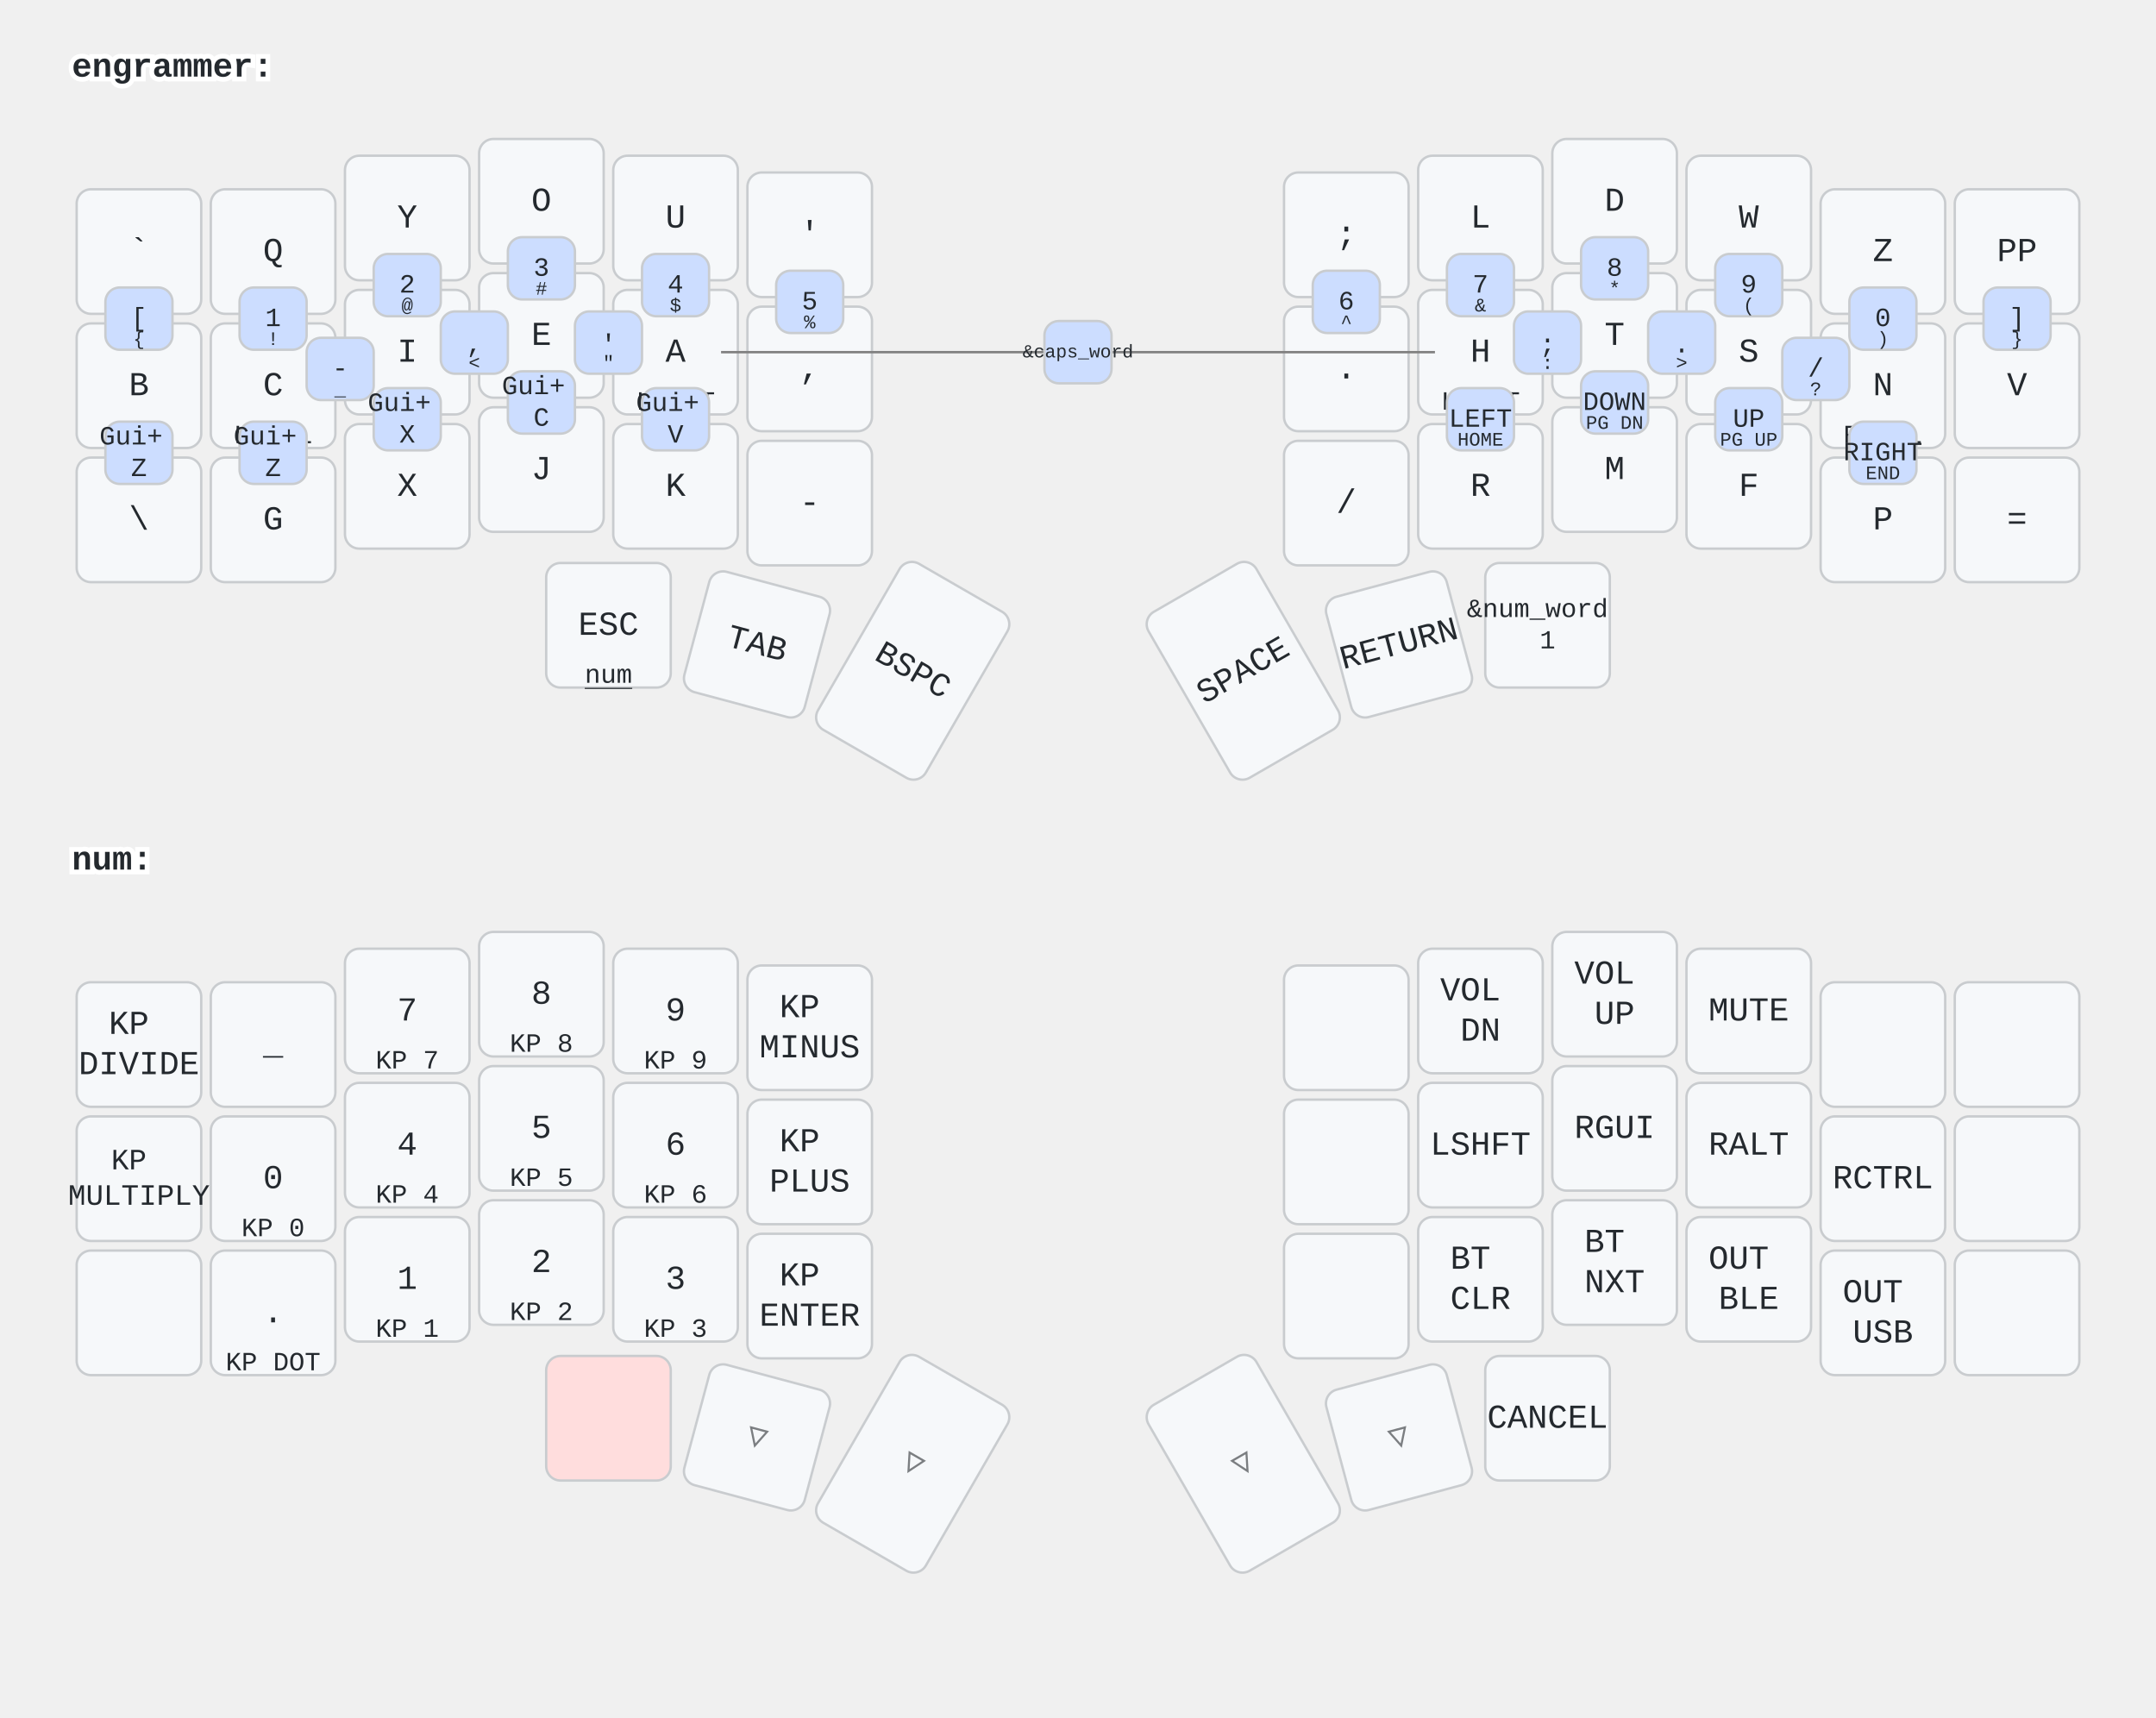
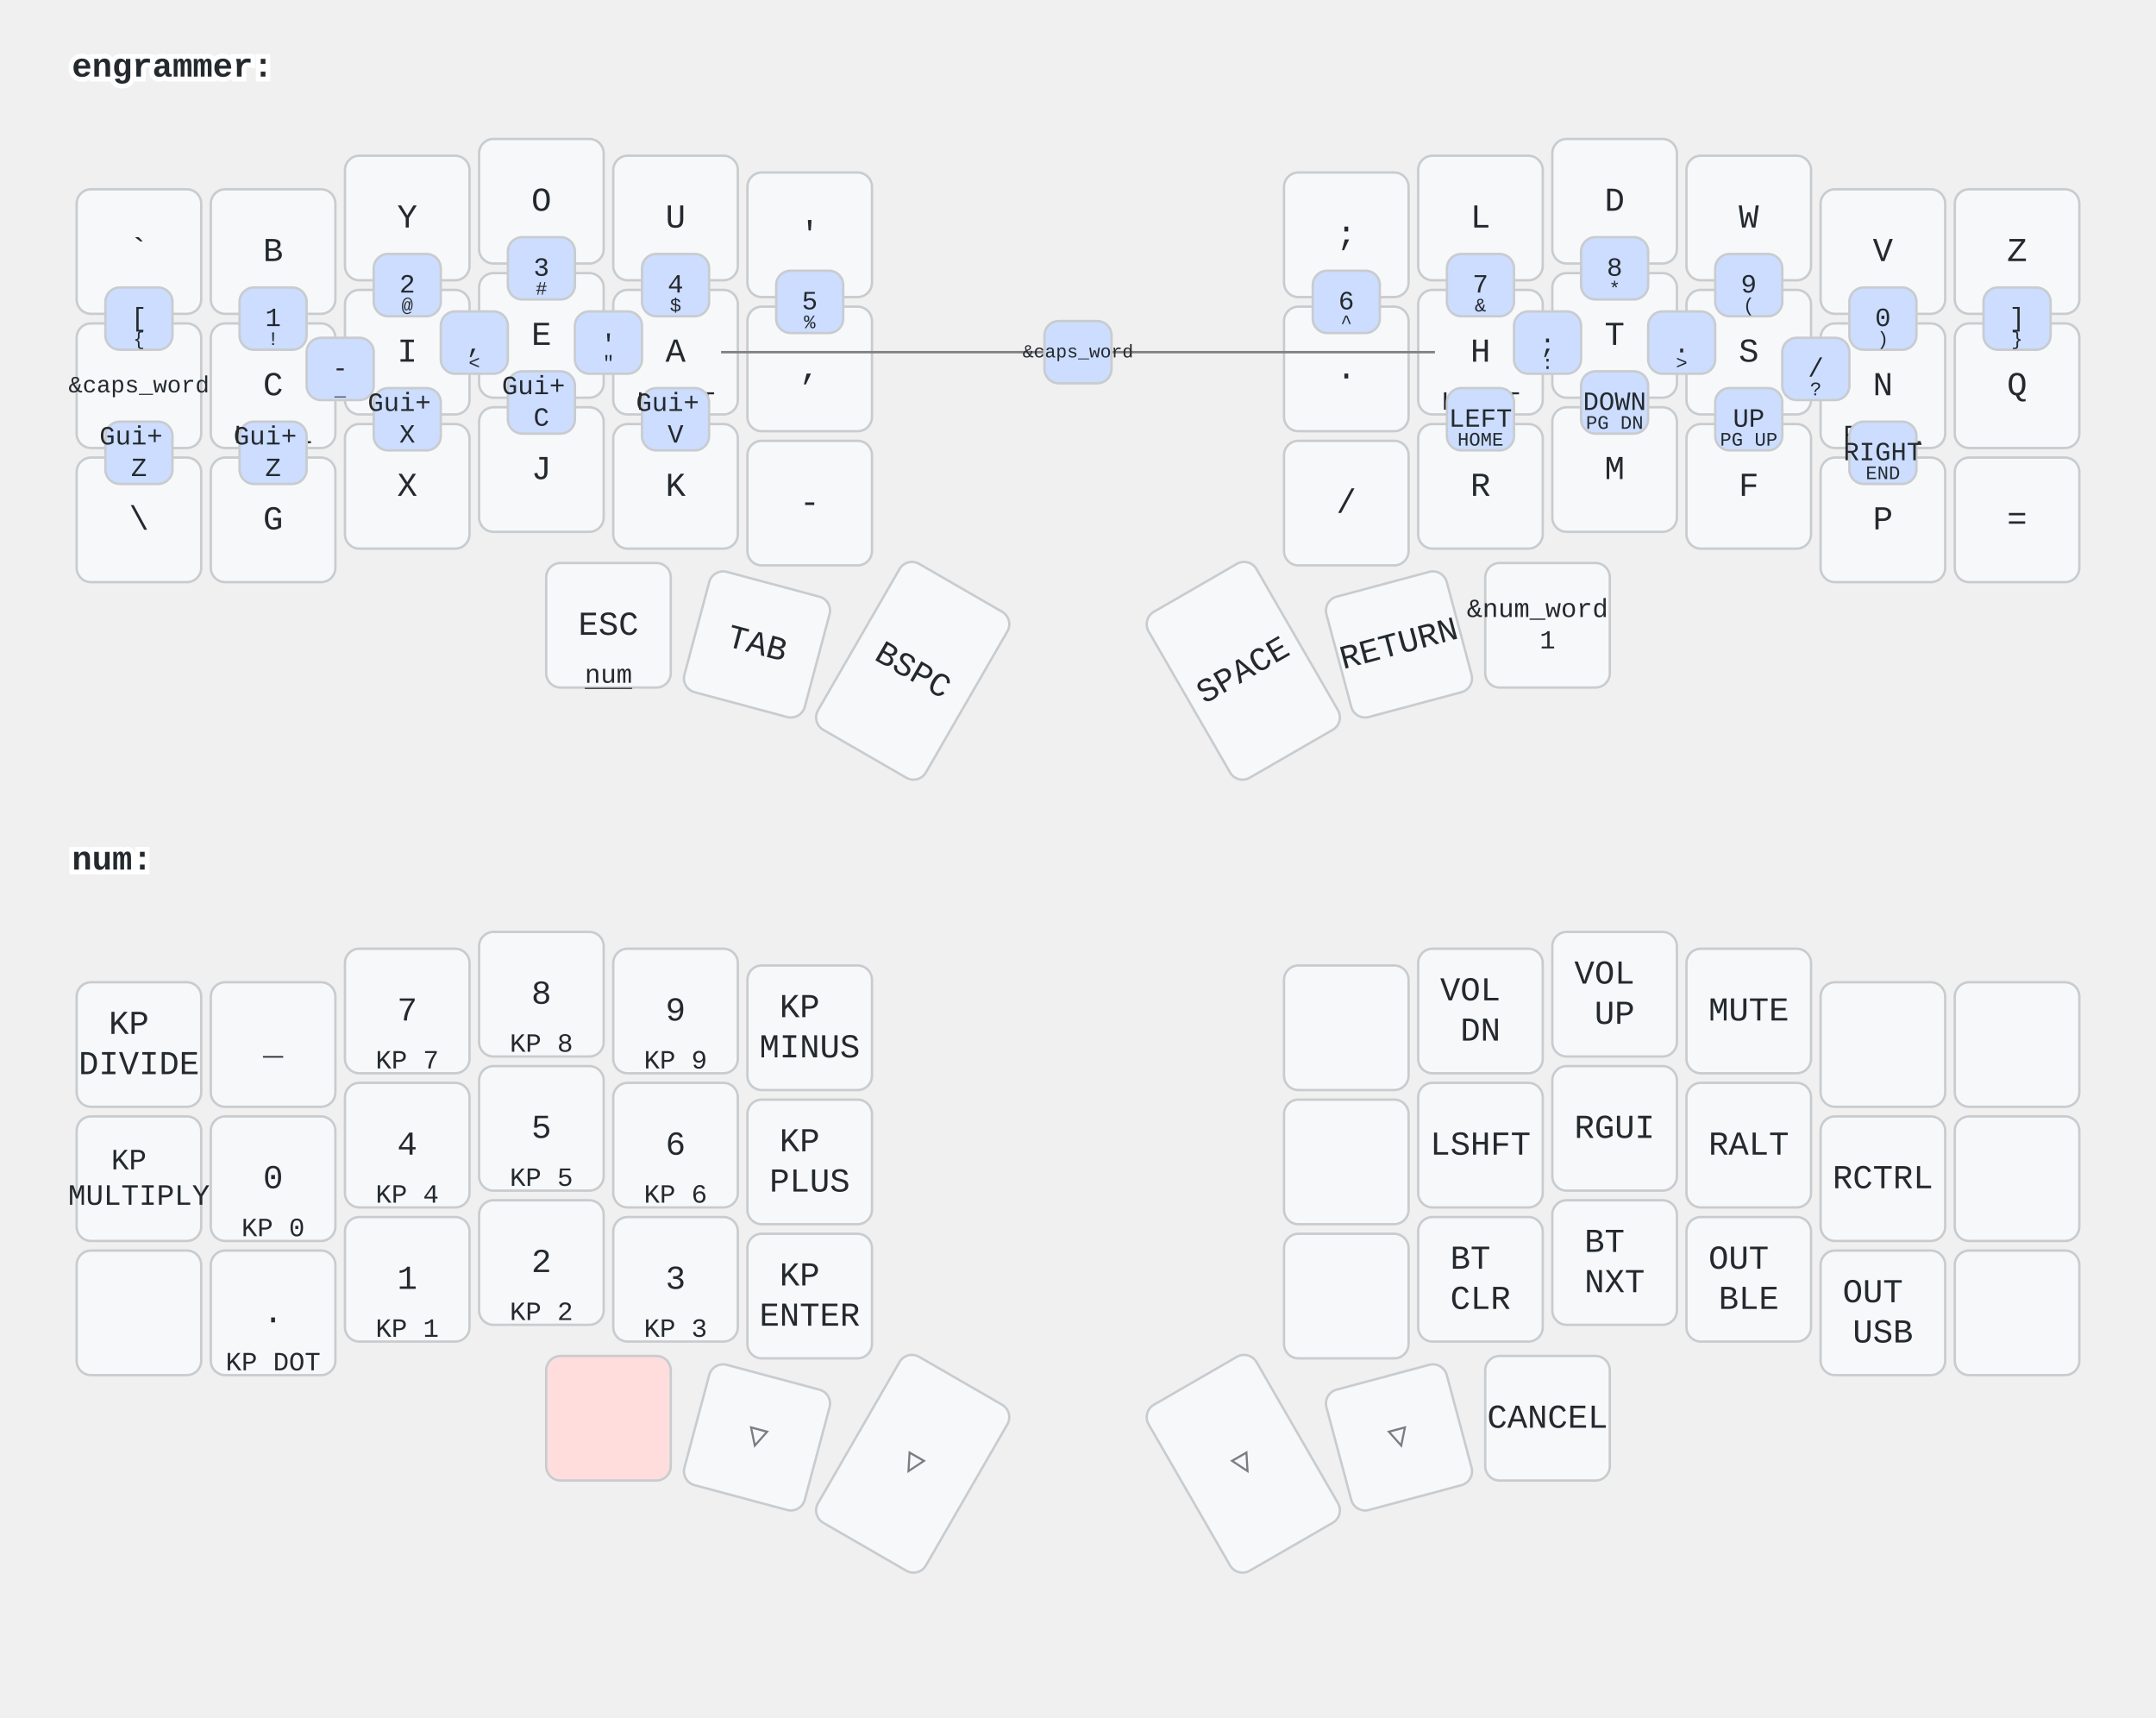
<svg xmlns="http://www.w3.org/2000/svg" width="900" height="717" viewBox="0 0 900 717" class="keymap">
  <style>/* inherit to force styles through use tags */
svg path {
    fill: inherit;
}

/* font and background color specifications */
svg.keymap {
    font-family: SFMono-Regular,Consolas,Liberation Mono,Menlo,monospace;
    font-size: 14px;
    font-kerning: normal;
    text-rendering: optimizeLegibility;
    fill: #24292e;
}

/* default key styling */
rect.key {
    fill: #f6f8fa;
}

rect.key, rect.combo {
    stroke: #c9cccf;
    stroke-width: 1;
}

/* default key side styling, only used is draw_key_sides is set */
rect.side {
    filter: brightness(90%);
}

/* color accent for combo boxes */
rect.combo, rect.combo-separate {
    fill: #cdf;
}

/* color accent for held keys */
rect.held, rect.combo.held {
    fill: #fdd;
}

/* color accent for ghost (optional) keys */
rect.ghost, rect.combo.ghost {
    stroke-dasharray: 4, 4;
    stroke-width: 2;
}

text {
    text-anchor: middle;
    dominant-baseline: middle;
}

/* styling for layer labels */
text.label {
    font-weight: bold;
    text-anchor: start;
    stroke: white;
    stroke-width: 4;
    paint-order: stroke;
}

/* styling for optional footer */
text.footer {
    text-anchor: end;
    dominant-baseline: auto;
    stroke: white;
    stroke-width: 4;
    paint-order: stroke;
}

/* styling for combo tap, and key hold/shifted label text */
text.combo, text.hold, text.shifted {
    font-size: 11px;
}

text.hold {
    text-anchor: middle;
    dominant-baseline: auto;
}

text.shifted {
    text-anchor: middle;
    dominant-baseline: hanging;
}

text.layer-activator {
    text-decoration: underline;
}

/* styling for hold/shifted label text in combo box */
text.combo.hold, text.combo.shifted {
    font-size: 8px;
}

/* lighter symbol for transparent keys */
text.trans {
    fill: #7b7e81;
}

/* styling for combo dendrons */
path.combo {
    stroke-width: 1;
    stroke: gray;
    fill: none;
}

/* Start Tabler Icons Cleanup */
/* cannot use height/width with glyphs */
.icon-tabler &gt; path {
    fill: inherit;
    stroke: inherit;
    stroke-width: 2;
}
/* hide tabler's default box */
.icon-tabler &gt; path[stroke="none"][fill="none"] {
    visibility: hidden;
}
/* End Tabler Icons Cleanup */
</style>
  <g transform="translate(30, 0)" class="layer-engrammer">
    <text x="0" y="28" class="label" id="engrammer">engrammer:</text>
    <g transform="translate(0, 56)">
      <g transform="translate(28, 49)" class="key keypos-0">
        <rect rx="6" ry="6" x="-26" y="-26" width="52" height="52" class="key" />
        <text x="0" y="0" class="key tap">`</text>
        <text x="0" y="24" class="key hold">F11</text>
      </g>
      <g transform="translate(84, 49)" class="key keypos-1">
        <rect rx="6" ry="6" x="-26" y="-26" width="52" height="52" class="key" />
-         <text x="0" y="0" class="key tap">Q</text>
+         <text x="0" y="0" class="key tap">B</text>
        <text x="0" y="24" class="key hold">F1</text>
      </g>
      <g transform="translate(140, 35)" class="key keypos-2">
        <rect rx="6" ry="6" x="-26" y="-26" width="52" height="52" class="key" />
        <text x="0" y="0" class="key tap">Y</text>
        <text x="0" y="24" class="key hold">F2</text>
      </g>
      <g transform="translate(196, 28)" class="key keypos-3">
        <rect rx="6" ry="6" x="-26" y="-26" width="52" height="52" class="key" />
        <text x="0" y="0" class="key tap">O</text>
        <text x="0" y="24" class="key hold">F3</text>
      </g>
      <g transform="translate(252, 35)" class="key keypos-4">
        <rect rx="6" ry="6" x="-26" y="-26" width="52" height="52" class="key" />
        <text x="0" y="0" class="key tap">U</text>
        <text x="0" y="24" class="key hold">F4</text>
      </g>
      <g transform="translate(308, 42)" class="key keypos-5">
        <rect rx="6" ry="6" x="-26" y="-26" width="52" height="52" class="key" />
        <text x="0" y="0" class="key tap">'</text>
        <text x="0" y="24" class="key hold">F5</text>
      </g>
      <g transform="translate(532, 42)" class="key keypos-6">
        <rect rx="6" ry="6" x="-26" y="-26" width="52" height="52" class="key" />
        <text x="0" y="0" class="key tap">;</text>
        <text x="0" y="24" class="key hold">F6</text>
      </g>
      <g transform="translate(588, 35)" class="key keypos-7">
        <rect rx="6" ry="6" x="-26" y="-26" width="52" height="52" class="key" />
        <text x="0" y="0" class="key tap">L</text>
        <text x="0" y="24" class="key hold">F7</text>
      </g>
      <g transform="translate(644, 28)" class="key keypos-8">
        <rect rx="6" ry="6" x="-26" y="-26" width="52" height="52" class="key" />
        <text x="0" y="0" class="key tap">D</text>
        <text x="0" y="24" class="key hold">F8</text>
      </g>
      <g transform="translate(700, 35)" class="key keypos-9">
        <rect rx="6" ry="6" x="-26" y="-26" width="52" height="52" class="key" />
        <text x="0" y="0" class="key tap">W</text>
        <text x="0" y="24" class="key hold">F9</text>
      </g>
      <g transform="translate(756, 49)" class="key keypos-10">
        <rect rx="6" ry="6" x="-26" y="-26" width="52" height="52" class="key" />
+         <text x="0" y="0" class="key tap">V</text>
+         <text x="0" y="24" class="key hold">F10</text>
+       </g>
+       <g transform="translate(812, 49)" class="key keypos-11">
+         <rect rx="6" ry="6" x="-26" y="-26" width="52" height="52" class="key" />
        <text x="0" y="0" class="key tap">Z</text>
-         <text x="0" y="24" class="key hold">F10</text>
-       </g>
-       <g transform="translate(812, 49)" class="key keypos-11">
-         <rect rx="6" ry="6" x="-26" y="-26" width="52" height="52" class="key" />
-         <text x="0" y="0" class="key tap">PP</text>
        <text x="0" y="24" class="key hold">F12</text>
      </g>
      <g transform="translate(28, 105)" class="key keypos-12">
        <rect rx="6" ry="6" x="-26" y="-26" width="52" height="52" class="key" />
-         <text x="0" y="0" class="key tap">B</text>
+         <text x="0" y="0" class="key tap">
+           <tspan style="font-size: 70%">&amp;caps_word</tspan>
+         </text>
      </g>
      <g transform="translate(84, 105)" class="key keypos-13">
        <rect rx="6" ry="6" x="-26" y="-26" width="52" height="52" class="key" />
        <text x="0" y="0" class="key tap">C</text>
        <text x="0" y="24" class="key hold">LCTRL</text>
      </g>
      <g transform="translate(140, 91)" class="key keypos-14">
        <rect rx="6" ry="6" x="-26" y="-26" width="52" height="52" class="key" />
        <text x="0" y="0" class="key tap">I</text>
        <text x="0" y="24" class="key hold">LALT</text>
      </g>
      <g transform="translate(196, 84)" class="key keypos-15">
        <rect rx="6" ry="6" x="-26" y="-26" width="52" height="52" class="key" />
        <text x="0" y="0" class="key tap">E</text>
        <text x="0" y="24" class="key hold">LGUI</text>
      </g>
      <g transform="translate(252, 91)" class="key keypos-16">
        <rect rx="6" ry="6" x="-26" y="-26" width="52" height="52" class="key" />
        <text x="0" y="0" class="key tap">A</text>
        <text x="0" y="24" class="key hold">LSHFT</text>
      </g>
      <g transform="translate(308, 98)" class="key keypos-17">
        <rect rx="6" ry="6" x="-26" y="-26" width="52" height="52" class="key" />
        <text x="0" y="0" class="key tap">,</text>
      </g>
      <g transform="translate(532, 98)" class="key keypos-18">
        <rect rx="6" ry="6" x="-26" y="-26" width="52" height="52" class="key" />
        <text x="0" y="0" class="key tap">.</text>
      </g>
      <g transform="translate(588, 91)" class="key keypos-19">
        <rect rx="6" ry="6" x="-26" y="-26" width="52" height="52" class="key" />
        <text x="0" y="0" class="key tap">H</text>
        <text x="0" y="24" class="key hold">LSHFT</text>
      </g>
      <g transform="translate(644, 84)" class="key keypos-20">
        <rect rx="6" ry="6" x="-26" y="-26" width="52" height="52" class="key" />
        <text x="0" y="0" class="key tap">T</text>
        <text x="0" y="24" class="key hold">RGUI</text>
      </g>
      <g transform="translate(700, 91)" class="key keypos-21">
        <rect rx="6" ry="6" x="-26" y="-26" width="52" height="52" class="key" />
        <text x="0" y="0" class="key tap">S</text>
        <text x="0" y="24" class="key hold">RALT</text>
      </g>
      <g transform="translate(756, 105)" class="key keypos-22">
        <rect rx="6" ry="6" x="-26" y="-26" width="52" height="52" class="key" />
        <text x="0" y="0" class="key tap">N</text>
        <text x="0" y="24" class="key hold">RCTRL</text>
      </g>
      <g transform="translate(812, 105)" class="key keypos-23">
        <rect rx="6" ry="6" x="-26" y="-26" width="52" height="52" class="key" />
-         <text x="0" y="0" class="key tap">V</text>
+         <text x="0" y="0" class="key tap">Q</text>
      </g>
      <g transform="translate(28, 161)" class="key keypos-24">
        <rect rx="6" ry="6" x="-26" y="-26" width="52" height="52" class="key" />
        <text x="0" y="0" class="key tap">\</text>
      </g>
      <g transform="translate(84, 161)" class="key keypos-25">
        <rect rx="6" ry="6" x="-26" y="-26" width="52" height="52" class="key" />
        <text x="0" y="0" class="key tap">G</text>
      </g>
      <g transform="translate(140, 147)" class="key keypos-26">
        <rect rx="6" ry="6" x="-26" y="-26" width="52" height="52" class="key" />
        <text x="0" y="0" class="key tap">X</text>
      </g>
      <g transform="translate(196, 140)" class="key keypos-27">
        <rect rx="6" ry="6" x="-26" y="-26" width="52" height="52" class="key" />
        <text x="0" y="0" class="key tap">J</text>
      </g>
      <g transform="translate(252, 147)" class="key keypos-28">
        <rect rx="6" ry="6" x="-26" y="-26" width="52" height="52" class="key" />
        <text x="0" y="0" class="key tap">K</text>
      </g>
      <g transform="translate(308, 154)" class="key keypos-29">
        <rect rx="6" ry="6" x="-26" y="-26" width="52" height="52" class="key" />
        <text x="0" y="0" class="key tap">-</text>
      </g>
      <g transform="translate(532, 154)" class="key keypos-30">
        <rect rx="6" ry="6" x="-26" y="-26" width="52" height="52" class="key" />
        <text x="0" y="0" class="key tap">/</text>
      </g>
      <g transform="translate(588, 147)" class="key keypos-31">
        <rect rx="6" ry="6" x="-26" y="-26" width="52" height="52" class="key" />
        <text x="0" y="0" class="key tap">R</text>
      </g>
      <g transform="translate(644, 140)" class="key keypos-32">
        <rect rx="6" ry="6" x="-26" y="-26" width="52" height="52" class="key" />
        <text x="0" y="0" class="key tap">M</text>
      </g>
      <g transform="translate(700, 147)" class="key keypos-33">
        <rect rx="6" ry="6" x="-26" y="-26" width="52" height="52" class="key" />
        <text x="0" y="0" class="key tap">F</text>
      </g>
      <g transform="translate(756, 161)" class="key keypos-34">
        <rect rx="6" ry="6" x="-26" y="-26" width="52" height="52" class="key" />
        <text x="0" y="0" class="key tap">P</text>
      </g>
      <g transform="translate(812, 161)" class="key keypos-35">
        <rect rx="6" ry="6" x="-26" y="-26" width="52" height="52" class="key" />
        <text x="0" y="0" class="key tap">=</text>
      </g>
      <g transform="translate(224, 205)" class="key keypos-36">
        <rect rx="6" ry="6" x="-26" y="-26" width="52" height="52" class="key" />
        <text x="0" y="0" class="key tap">ESC</text>
        <a href="#num">
          <text x="0" y="24" class="key hold layer-activator">num</text>
        </a>
      </g>
      <g transform="translate(286, 213) rotate(15.0)" class="key keypos-37">
        <rect rx="6" ry="6" x="-26" y="-26" width="52" height="52" class="key" />
        <text x="0" y="0" class="key tap">TAB</text>
      </g>
      <g transform="translate(351, 224) rotate(30.0)" class="key keypos-38">
        <rect rx="6" ry="6" x="-26" y="-40" width="52" height="80" class="key" />
        <text x="0" y="0" class="key tap">BSPC</text>
      </g>
      <g transform="translate(489, 224) rotate(-30.0)" class="key keypos-39">
        <rect rx="6" ry="6" x="-26" y="-40" width="52" height="80" class="key" />
        <text x="0" y="0" class="key tap">SPACE</text>
      </g>
      <g transform="translate(554, 213) rotate(-15.0)" class="key keypos-40">
        <rect rx="6" ry="6" x="-26" y="-26" width="52" height="52" class="key" />
        <text x="0" y="0" class="key tap">RETURN</text>
      </g>
      <g transform="translate(616, 205)" class="key keypos-41">
        <rect rx="6" ry="6" x="-26" y="-26" width="52" height="52" class="key" />
        <text x="0" y="0" class="key tap">
          <tspan x="0" dy="-0.6em" style="font-size: 78%">&amp;num_word</tspan>
          <tspan x="0" dy="1.2em" style="font-size: 78%">1</tspan>
        </text>
      </g>
      <g class="combo combopos-0">
        <rect rx="6" ry="6" x="98" y="85" width="28" height="26" class="combo" />
        <text x="112" y="98" class="combo tap">-</text>
        <text x="112" y="109" class="combo hold">_</text>
      </g>
      <g class="combo combopos-1">
        <rect rx="6" ry="6" x="154" y="74" width="28" height="26" class="combo" />
        <text x="168" y="88" class="combo tap">,</text>
        <text x="168" y="98" class="combo hold">&lt;</text>
      </g>
      <g class="combo combopos-2">
        <rect rx="6" ry="6" x="210" y="74" width="28" height="26" class="combo" />
        <text x="224" y="88" class="combo tap">'</text>
        <text x="224" y="98" class="combo hold">"</text>
      </g>
      <g class="combo combopos-3">
        <rect rx="6" ry="6" x="602" y="74" width="28" height="26" class="combo" />
        <text x="616" y="88" class="combo tap">;</text>
        <text x="616" y="98" class="combo hold">:</text>
      </g>
      <g class="combo combopos-4">
        <rect rx="6" ry="6" x="658" y="74" width="28" height="26" class="combo" />
        <text x="672" y="88" class="combo tap">.</text>
        <text x="672" y="98" class="combo hold">&gt;</text>
      </g>
      <g class="combo combopos-5">
        <rect rx="6" ry="6" x="714" y="85" width="28" height="26" class="combo" />
        <text x="728" y="98" class="combo tap">/</text>
        <text x="728" y="109" class="combo hold">?</text>
      </g>
      <g class="combo combopos-6">
        <path d="M420,91 l-149,0" class="combo" />
        <path d="M420,91 l149,0" class="combo" />
        <rect rx="6" ry="6" x="406" y="78" width="28" height="26" class="combo" />
        <text x="420" y="91" class="combo tap">
          <tspan style="font-size: 70%">&amp;caps_word</tspan>
        </text>
      </g>
      <g class="combo combopos-7">
        <rect rx="6" ry="6" x="14" y="64" width="28" height="26" class="combo" />
        <text x="28" y="77" class="combo tap">[</text>
        <text x="28" y="88" class="combo hold">{</text>
      </g>
      <g class="combo combopos-8">
        <rect rx="6" ry="6" x="70" y="64" width="28" height="26" class="combo" />
        <text x="84" y="77" class="combo tap">1</text>
        <text x="84" y="88" class="combo hold">!</text>
      </g>
      <g class="combo combopos-9">
        <rect rx="6" ry="6" x="126" y="50" width="28" height="26" class="combo" />
        <text x="140" y="63" class="combo tap">2</text>
        <text x="140" y="74" class="combo hold">@</text>
      </g>
      <g class="combo combopos-10">
        <rect rx="6" ry="6" x="182" y="43" width="28" height="26" class="combo" />
        <text x="196" y="56" class="combo tap">3</text>
        <text x="196" y="67" class="combo hold">#</text>
      </g>
      <g class="combo combopos-11">
        <rect rx="6" ry="6" x="238" y="50" width="28" height="26" class="combo" />
        <text x="252" y="63" class="combo tap">4</text>
        <text x="252" y="74" class="combo hold">$</text>
      </g>
      <g class="combo combopos-12">
        <rect rx="6" ry="6" x="294" y="57" width="28" height="26" class="combo" />
        <text x="308" y="70" class="combo tap">5</text>
        <text x="308" y="81" class="combo hold">%</text>
      </g>
      <g class="combo combopos-13">
        <rect rx="6" ry="6" x="518" y="57" width="28" height="26" class="combo" />
        <text x="532" y="70" class="combo tap">6</text>
        <text x="532" y="81" class="combo hold">^</text>
      </g>
      <g class="combo combopos-14">
        <rect rx="6" ry="6" x="574" y="50" width="28" height="26" class="combo" />
        <text x="588" y="63" class="combo tap">7</text>
        <text x="588" y="74" class="combo hold">&amp;</text>
      </g>
      <g class="combo combopos-15">
        <rect rx="6" ry="6" x="630" y="43" width="28" height="26" class="combo" />
        <text x="644" y="56" class="combo tap">8</text>
        <text x="644" y="67" class="combo hold">*</text>
      </g>
      <g class="combo combopos-16">
        <rect rx="6" ry="6" x="686" y="50" width="28" height="26" class="combo" />
        <text x="700" y="63" class="combo tap">9</text>
        <text x="700" y="74" class="combo hold">(</text>
      </g>
      <g class="combo combopos-17">
        <rect rx="6" ry="6" x="742" y="64" width="28" height="26" class="combo" />
        <text x="756" y="77" class="combo tap">0</text>
        <text x="756" y="88" class="combo hold">)</text>
      </g>
      <g class="combo combopos-18">
        <rect rx="6" ry="6" x="798" y="64" width="28" height="26" class="combo" />
        <text x="812" y="77" class="combo tap">]</text>
        <text x="812" y="88" class="combo hold">}</text>
      </g>
      <g class="combo combopos-19">
        <rect rx="6" ry="6" x="70" y="120" width="28" height="26" class="combo" />
        <text x="84" y="133" class="combo tap">
          <tspan x="84" dy="-0.6em">Gui+</tspan>
          <tspan x="84" dy="1.2em">Z</tspan>
        </text>
      </g>
      <g class="combo combopos-20">
        <rect rx="6" ry="6" x="14" y="120" width="28" height="26" class="combo" />
        <text x="28" y="133" class="combo tap">
          <tspan x="28" dy="-0.6em">Gui+</tspan>
          <tspan x="28" dy="1.2em">Z</tspan>
        </text>
      </g>
      <g class="combo combopos-21">
        <rect rx="6" ry="6" x="126" y="106" width="28" height="26" class="combo" />
        <text x="140" y="119" class="combo tap">
          <tspan x="140" dy="-0.6em">Gui+</tspan>
          <tspan x="140" dy="1.2em">X</tspan>
        </text>
      </g>
      <g class="combo combopos-22">
        <rect rx="6" ry="6" x="182" y="99" width="28" height="26" class="combo" />
        <text x="196" y="112" class="combo tap">
          <tspan x="196" dy="-0.6em">Gui+</tspan>
          <tspan x="196" dy="1.2em">C</tspan>
        </text>
      </g>
      <g class="combo combopos-23">
        <rect rx="6" ry="6" x="238" y="106" width="28" height="26" class="combo" />
        <text x="252" y="119" class="combo tap">
          <tspan x="252" dy="-0.6em">Gui+</tspan>
          <tspan x="252" dy="1.2em">V</tspan>
        </text>
      </g>
      <g class="combo combopos-24">
        <rect rx="6" ry="6" x="574" y="106" width="28" height="26" class="combo" />
        <text x="588" y="119" class="combo tap">LEFT</text>
        <text x="588" y="130" class="combo hold">HOME</text>
      </g>
      <g class="combo combopos-25">
        <rect rx="6" ry="6" x="630" y="99" width="28" height="26" class="combo" />
        <text x="644" y="112" class="combo tap">DOWN</text>
        <text x="644" y="123" class="combo hold">PG DN</text>
      </g>
      <g class="combo combopos-26">
        <rect rx="6" ry="6" x="686" y="106" width="28" height="26" class="combo" />
        <text x="700" y="119" class="combo tap">UP</text>
        <text x="700" y="130" class="combo hold">PG UP</text>
      </g>
      <g class="combo combopos-27">
        <rect rx="6" ry="6" x="742" y="120" width="28" height="26" class="combo" />
        <text x="756" y="133" class="combo tap">RIGHT</text>
        <text x="756" y="144" class="combo hold">END</text>
      </g>
    </g>
  </g>
  <g transform="translate(30, 331)" class="layer-num">
    <text x="0" y="28" class="label" id="num">num:</text>
    <g transform="translate(0, 56)">
      <g transform="translate(28, 49)" class="key keypos-0">
        <rect rx="6" ry="6" x="-26" y="-26" width="52" height="52" class="key" />
        <text x="0" y="0" class="key tap">
          <tspan x="0" dy="-0.6em">KP</tspan>
          <tspan x="0" dy="1.2em">DIVIDE</tspan>
        </text>
      </g>
      <g transform="translate(84, 49)" class="key keypos-1">
        <rect rx="6" ry="6" x="-26" y="-26" width="52" height="52" class="key" />
        <text x="0" y="0" class="key tap">_</text>
      </g>
      <g transform="translate(140, 35)" class="key keypos-2">
        <rect rx="6" ry="6" x="-26" y="-26" width="52" height="52" class="key" />
        <text x="0" y="0" class="key tap">7</text>
        <text x="0" y="24" class="key hold">KP 7</text>
      </g>
      <g transform="translate(196, 28)" class="key keypos-3">
        <rect rx="6" ry="6" x="-26" y="-26" width="52" height="52" class="key" />
        <text x="0" y="0" class="key tap">8</text>
        <text x="0" y="24" class="key hold">KP 8</text>
      </g>
      <g transform="translate(252, 35)" class="key keypos-4">
        <rect rx="6" ry="6" x="-26" y="-26" width="52" height="52" class="key" />
        <text x="0" y="0" class="key tap">9</text>
        <text x="0" y="24" class="key hold">KP 9</text>
      </g>
      <g transform="translate(308, 42)" class="key keypos-5">
        <rect rx="6" ry="6" x="-26" y="-26" width="52" height="52" class="key" />
        <text x="0" y="0" class="key tap">
          <tspan x="0" dy="-0.6em">KP</tspan>
          <tspan x="0" dy="1.2em">MINUS</tspan>
        </text>
      </g>
      <g transform="translate(532, 42)" class="key keypos-6">
        <rect rx="6" ry="6" x="-26" y="-26" width="52" height="52" class="key" />
      </g>
      <g transform="translate(588, 35)" class="key keypos-7">
        <rect rx="6" ry="6" x="-26" y="-26" width="52" height="52" class="key" />
        <text x="0" y="0" class="key tap">
          <tspan x="0" dy="-0.6em">VOL</tspan>
          <tspan x="0" dy="1.2em">DN</tspan>
        </text>
      </g>
      <g transform="translate(644, 28)" class="key keypos-8">
        <rect rx="6" ry="6" x="-26" y="-26" width="52" height="52" class="key" />
        <text x="0" y="0" class="key tap">
          <tspan x="0" dy="-0.6em">VOL</tspan>
          <tspan x="0" dy="1.2em">UP</tspan>
        </text>
      </g>
      <g transform="translate(700, 35)" class="key keypos-9">
        <rect rx="6" ry="6" x="-26" y="-26" width="52" height="52" class="key" />
        <text x="0" y="0" class="key tap">MUTE</text>
      </g>
      <g transform="translate(756, 49)" class="key keypos-10">
        <rect rx="6" ry="6" x="-26" y="-26" width="52" height="52" class="key" />
      </g>
      <g transform="translate(812, 49)" class="key keypos-11">
        <rect rx="6" ry="6" x="-26" y="-26" width="52" height="52" class="key" />
      </g>
      <g transform="translate(28, 105)" class="key keypos-12">
        <rect rx="6" ry="6" x="-26" y="-26" width="52" height="52" class="key" />
        <text x="0" y="0" class="key tap">
          <tspan x="0" dy="-0.6em" style="font-size: 88%">KP</tspan>
          <tspan x="0" dy="1.2em" style="font-size: 88%">MULTIPLY</tspan>
        </text>
      </g>
      <g transform="translate(84, 105)" class="key keypos-13">
        <rect rx="6" ry="6" x="-26" y="-26" width="52" height="52" class="key" />
        <text x="0" y="0" class="key tap">0</text>
        <text x="0" y="24" class="key hold">KP 0</text>
      </g>
      <g transform="translate(140, 91)" class="key keypos-14">
        <rect rx="6" ry="6" x="-26" y="-26" width="52" height="52" class="key" />
        <text x="0" y="0" class="key tap">4</text>
        <text x="0" y="24" class="key hold">KP 4</text>
      </g>
      <g transform="translate(196, 84)" class="key keypos-15">
        <rect rx="6" ry="6" x="-26" y="-26" width="52" height="52" class="key" />
        <text x="0" y="0" class="key tap">5</text>
        <text x="0" y="24" class="key hold">KP 5</text>
      </g>
      <g transform="translate(252, 91)" class="key keypos-16">
        <rect rx="6" ry="6" x="-26" y="-26" width="52" height="52" class="key" />
        <text x="0" y="0" class="key tap">6</text>
        <text x="0" y="24" class="key hold">KP 6</text>
      </g>
      <g transform="translate(308, 98)" class="key keypos-17">
        <rect rx="6" ry="6" x="-26" y="-26" width="52" height="52" class="key" />
        <text x="0" y="0" class="key tap">
          <tspan x="0" dy="-0.6em">KP</tspan>
          <tspan x="0" dy="1.2em">PLUS</tspan>
        </text>
      </g>
      <g transform="translate(532, 98)" class="key keypos-18">
        <rect rx="6" ry="6" x="-26" y="-26" width="52" height="52" class="key" />
      </g>
      <g transform="translate(588, 91)" class="key keypos-19">
        <rect rx="6" ry="6" x="-26" y="-26" width="52" height="52" class="key" />
        <text x="0" y="0" class="key tap">LSHFT</text>
      </g>
      <g transform="translate(644, 84)" class="key keypos-20">
        <rect rx="6" ry="6" x="-26" y="-26" width="52" height="52" class="key" />
        <text x="0" y="0" class="key tap">RGUI</text>
      </g>
      <g transform="translate(700, 91)" class="key keypos-21">
        <rect rx="6" ry="6" x="-26" y="-26" width="52" height="52" class="key" />
        <text x="0" y="0" class="key tap">RALT</text>
      </g>
      <g transform="translate(756, 105)" class="key keypos-22">
        <rect rx="6" ry="6" x="-26" y="-26" width="52" height="52" class="key" />
        <text x="0" y="0" class="key tap">RCTRL</text>
      </g>
      <g transform="translate(812, 105)" class="key keypos-23">
        <rect rx="6" ry="6" x="-26" y="-26" width="52" height="52" class="key" />
      </g>
      <g transform="translate(28, 161)" class="key keypos-24">
        <rect rx="6" ry="6" x="-26" y="-26" width="52" height="52" class="key" />
      </g>
      <g transform="translate(84, 161)" class="key keypos-25">
        <rect rx="6" ry="6" x="-26" y="-26" width="52" height="52" class="key" />
        <text x="0" y="0" class="key tap">.</text>
        <text x="0" y="24" class="key hold">KP DOT</text>
      </g>
      <g transform="translate(140, 147)" class="key keypos-26">
        <rect rx="6" ry="6" x="-26" y="-26" width="52" height="52" class="key" />
        <text x="0" y="0" class="key tap">1</text>
        <text x="0" y="24" class="key hold">KP 1</text>
      </g>
      <g transform="translate(196, 140)" class="key keypos-27">
        <rect rx="6" ry="6" x="-26" y="-26" width="52" height="52" class="key" />
        <text x="0" y="0" class="key tap">2</text>
        <text x="0" y="24" class="key hold">KP 2</text>
      </g>
      <g transform="translate(252, 147)" class="key keypos-28">
        <rect rx="6" ry="6" x="-26" y="-26" width="52" height="52" class="key" />
        <text x="0" y="0" class="key tap">3</text>
        <text x="0" y="24" class="key hold">KP 3</text>
      </g>
      <g transform="translate(308, 154)" class="key keypos-29">
        <rect rx="6" ry="6" x="-26" y="-26" width="52" height="52" class="key" />
        <text x="0" y="0" class="key tap">
          <tspan x="0" dy="-0.6em">KP</tspan>
          <tspan x="0" dy="1.2em">ENTER</tspan>
        </text>
      </g>
      <g transform="translate(532, 154)" class="key keypos-30">
        <rect rx="6" ry="6" x="-26" y="-26" width="52" height="52" class="key" />
      </g>
      <g transform="translate(588, 147)" class="key keypos-31">
        <rect rx="6" ry="6" x="-26" y="-26" width="52" height="52" class="key" />
        <text x="0" y="0" class="key tap">
          <tspan x="0" dy="-0.6em">BT</tspan>
          <tspan x="0" dy="1.2em">CLR</tspan>
        </text>
      </g>
      <g transform="translate(644, 140)" class="key keypos-32">
        <rect rx="6" ry="6" x="-26" y="-26" width="52" height="52" class="key" />
        <text x="0" y="0" class="key tap">
          <tspan x="0" dy="-0.6em">BT</tspan>
          <tspan x="0" dy="1.2em">NXT</tspan>
        </text>
      </g>
      <g transform="translate(700, 147)" class="key keypos-33">
        <rect rx="6" ry="6" x="-26" y="-26" width="52" height="52" class="key" />
        <text x="0" y="0" class="key tap">
          <tspan x="0" dy="-0.6em">OUT</tspan>
          <tspan x="0" dy="1.2em">BLE</tspan>
        </text>
      </g>
      <g transform="translate(756, 161)" class="key keypos-34">
        <rect rx="6" ry="6" x="-26" y="-26" width="52" height="52" class="key" />
        <text x="0" y="0" class="key tap">
          <tspan x="0" dy="-0.6em">OUT</tspan>
          <tspan x="0" dy="1.2em">USB</tspan>
        </text>
      </g>
      <g transform="translate(812, 161)" class="key keypos-35">
        <rect rx="6" ry="6" x="-26" y="-26" width="52" height="52" class="key" />
      </g>
      <g transform="translate(224, 205)" class="key held keypos-36">
        <rect rx="6" ry="6" x="-26" y="-26" width="52" height="52" class="key held" />
      </g>
      <g transform="translate(286, 213) rotate(15.0)" class="key trans keypos-37">
        <rect rx="6" ry="6" x="-26" y="-26" width="52" height="52" class="key trans" />
        <text x="0" y="0" class="key trans tap">▽</text>
      </g>
      <g transform="translate(351, 224) rotate(30.0)" class="key trans keypos-38">
        <rect rx="6" ry="6" x="-26" y="-40" width="52" height="80" class="key trans" />
        <text x="0" y="0" class="key trans tap">▽</text>
      </g>
      <g transform="translate(489, 224) rotate(-30.0)" class="key trans keypos-39">
        <rect rx="6" ry="6" x="-26" y="-40" width="52" height="80" class="key trans" />
        <text x="0" y="0" class="key trans tap">▽</text>
      </g>
      <g transform="translate(554, 213) rotate(-15.0)" class="key trans keypos-40">
        <rect rx="6" ry="6" x="-26" y="-26" width="52" height="52" class="key trans" />
        <text x="0" y="0" class="key trans tap">▽</text>
      </g>
      <g transform="translate(616, 205)" class="key keypos-41">
        <rect rx="6" ry="6" x="-26" y="-26" width="52" height="52" class="key" />
        <text x="0" y="0" class="key tap">CANCEL</text>
      </g>
    </g>
  </g>
</svg>
